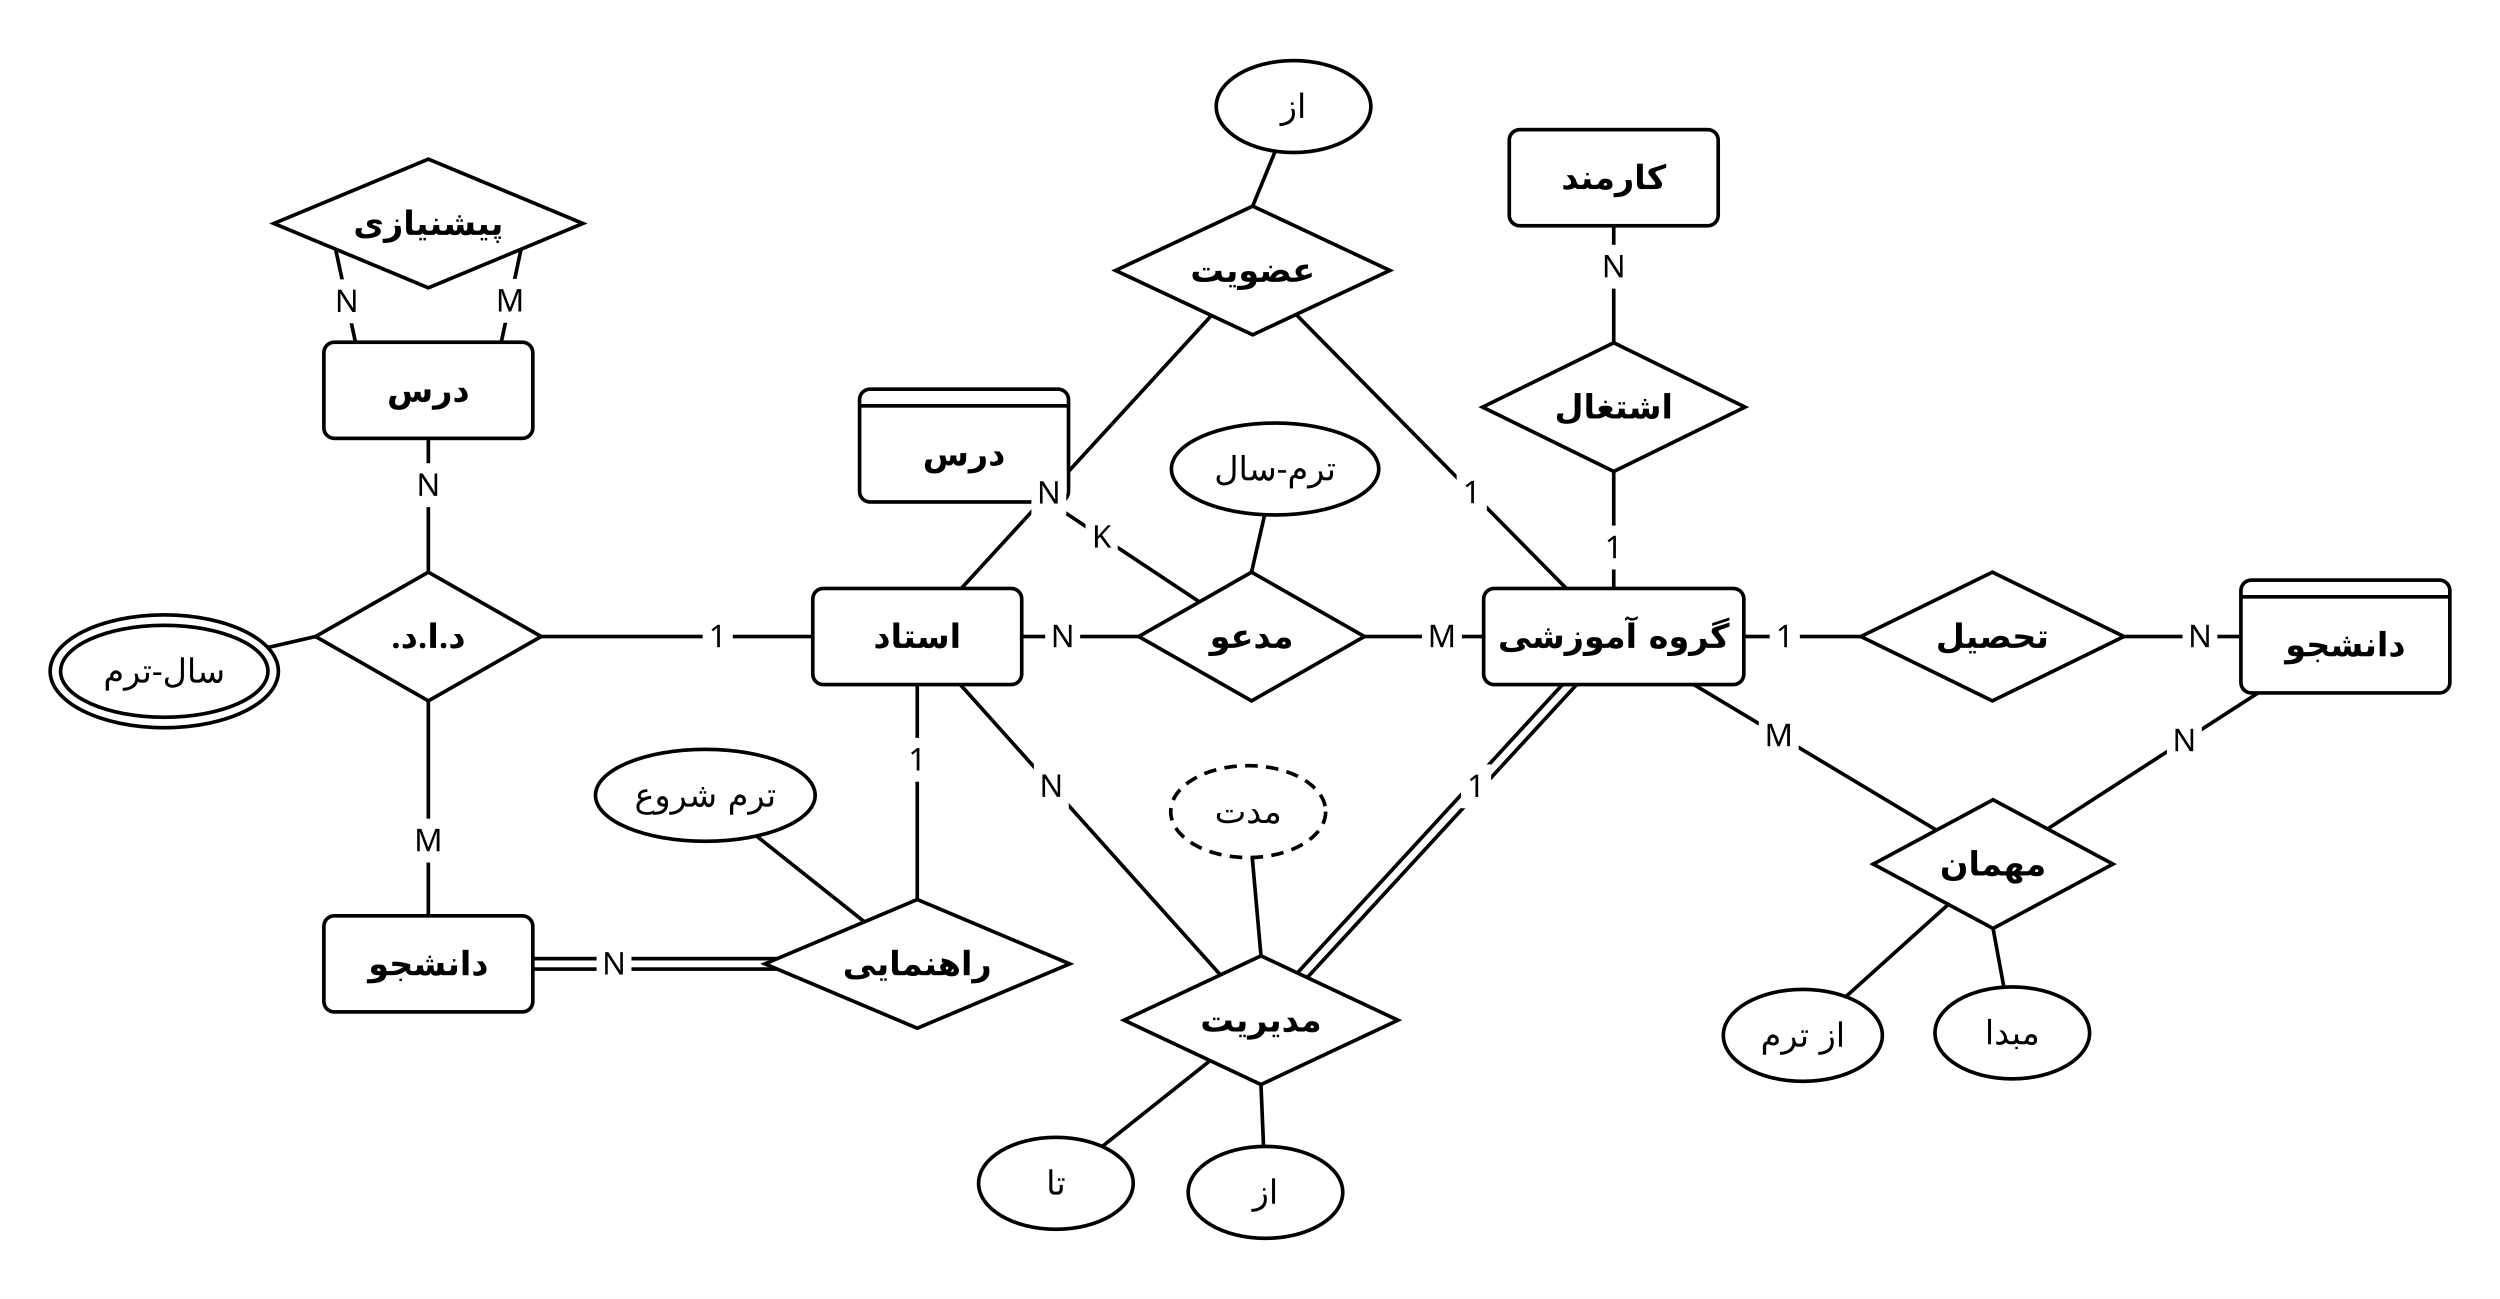
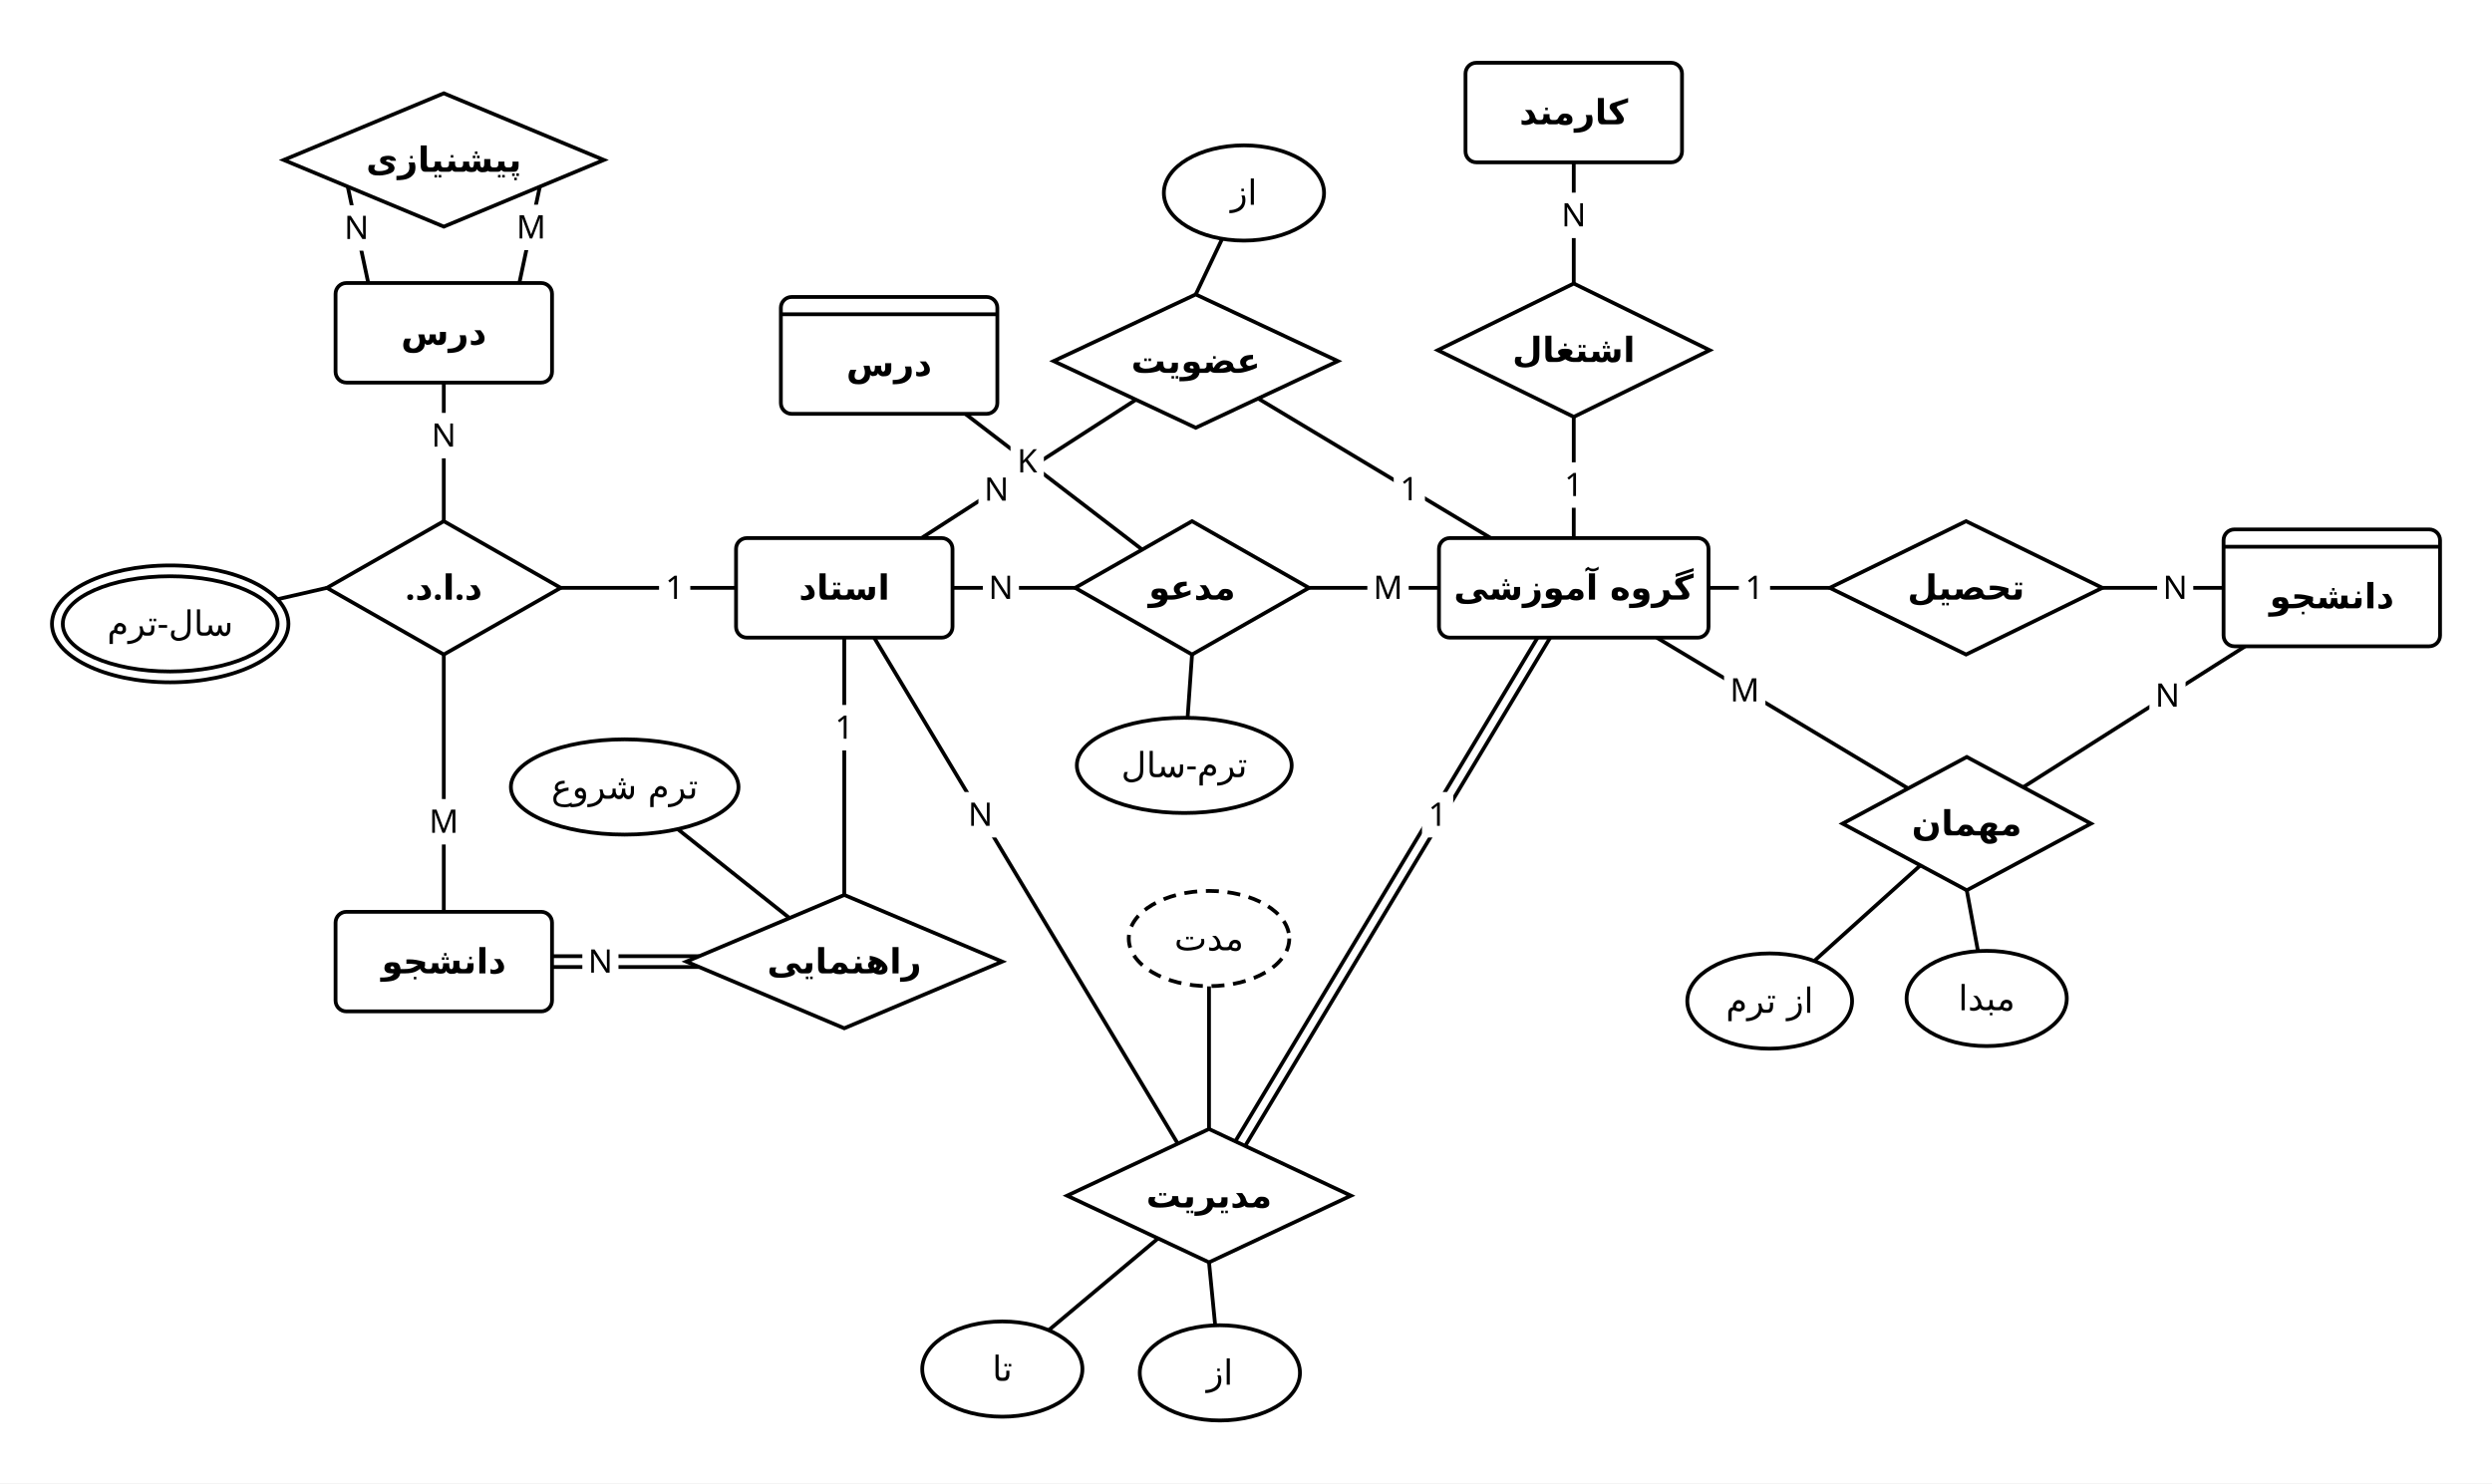
- <svg xmlns="http://www.w3.org/2000/svg" viewBox="-24 -29 1196.54 621.69" width="1196.54" height="621.69">
+ <svg xmlns="http://www.w3.org/2000/svg" viewBox="-24 -29 1151.17 685.29" width="1151.17" height="685.29">
  <style>
text { font-family: 'Vazirmatn', sans-serif; fill: #000000; }
.line { stroke: #000000; stroke-width: 1.75; fill: none; }
.shape { stroke: #000000; stroke-width: 1.75; fill: #ffffff; }
.outline { stroke: #000000; stroke-width: 1.75; fill: none; }
.dashed { stroke-dasharray: 6 4; }
.knockout { fill: #ffffff; stroke: none; }
</style>
-   <rect x="-24" y="-29" width="1196.54" height="621.69" fill="#ffffff" />
+   <rect x="-24" y="-29" width="1151.17" height="685.29" fill="#ffffff" />
  <g class="lines">
-     <line class="line" x1="127.01" y1="275.65" x2="104.14" y2="280.9" />
-     <line class="line" x1="389.71" y1="412.2" x2="338.06" y2="371.12" />
-     <line class="line" x1="579.52" y1="428.48" x2="575.35" y2="381.42" />
-     <line class="line" x1="579.52" y1="490.08" x2="580.75" y2="519.7" />
-     <line class="line" x1="555.17" y1="478.64" x2="503.52" y2="519.73" />
-     <line class="line" x1="575.56" y1="69.65" x2="586.34" y2="43.37" />
-     <line class="line" x1="575.01" y1="244.85" x2="581.28" y2="217.35" />
-     <line class="line" x1="929.91" y1="415.37" x2="935.09" y2="443.49" />
-     <line class="line" x1="908.48" y1="403.87" x2="859.43" y2="448.03" />
-     <line class="line" x1="181.01" y1="409.32" x2="181.01" y2="306.45" />
-     <line class="line" x1="181.01" y1="180.8" x2="181.01" y2="244.85" />
-     <line class="line" x1="365.01" y1="275.65" x2="235.01" y2="275.65" />
-     <line class="line" x1="146.12" y1="134.8" x2="136.65" y2="90.28" />
-     <line class="line" x1="215.91" y1="134.8" x2="225.38" y2="90.28" />
-     <line class="line" x1="231.01" y1="429.82" x2="347.98" y2="429.82" />
-     <line class="line" x1="231.01" y1="434.82" x2="347.98" y2="434.82" />
-     <line class="line" x1="415.01" y1="298.65" x2="415.01" y2="401.52" />
-     <line class="line" x1="435.61" y1="298.65" x2="560.1" y2="437.6" />
-     <line class="line" x1="730.61" y1="298.65" x2="601.66" y2="438.89" />
-     <line class="line" x1="723.82" y1="298.65" x2="596.92" y2="436.66" />
-     <line class="line" x1="436.08" y1="252.65" x2="555.82" y2="121.99" />
-     <line class="line" x1="725.68" y1="252.65" x2="596.32" y2="121.5" />
-     <line class="line" x1="465.01" y1="275.65" x2="521.01" y2="275.65" />
-     <line class="line" x1="686.1" y1="275.65" x2="629.01" y2="275.65" />
-     <line class="line" x1="478.06" y1="211.25" x2="550.06" y2="259.07" />
-     <line class="line" x1="810.62" y1="275.65" x2="866.62" y2="275.65" />
-     <line class="line" x1="1048.54" y1="275.65" x2="992.54" y2="275.65" />
-     <line class="line" x1="748.36" y1="252.65" x2="748.36" y2="196.65" />
-     <line class="line" x1="748.36" y1="79.05" x2="748.36" y2="135.05" />
-     <line class="line" x1="1056.74" y1="302.65" x2="955.95" y2="367.75" />
-     <line class="line" x1="786.7" y1="298.65" x2="902.82" y2="368.32" />
+     <line class="line" x1="127.01" y1="242.6" x2="104.14" y2="247.86" />
+     <line class="line" x1="340.71" y1="395.16" x2="289.06" y2="354.07" />
+     <line class="line" x1="534.5" y1="492.62" x2="534.5" y2="426.62" />
+     <line class="line" x1="534.5" y1="554.22" x2="537.35" y2="583.33" />
+     <line class="line" x1="510.97" y1="543.16" x2="460.41" y2="585.59" />
+     <line class="line" x1="528.37" y1="107.03" x2="540.58" y2="81.33" />
+     <line class="line" x1="526.66" y1="273.4" x2="524.61" y2="302.63" />
+     <line class="line" x1="884.54" y1="382.33" x2="889.72" y2="410.44" />
+     <line class="line" x1="863.11" y1="370.82" x2="814.06" y2="414.99" />
+     <line class="line" x1="181.01" y1="392.28" x2="181.01" y2="273.4" />
+     <line class="line" x1="181.01" y1="147.76" x2="181.01" y2="211.8" />
+     <line class="line" x1="316.01" y1="242.6" x2="235.01" y2="242.6" />
+     <line class="line" x1="146.12" y1="101.76" x2="136.65" y2="57.23" />
+     <line class="line" x1="215.91" y1="101.76" x2="225.38" y2="57.23" />
+     <line class="line" x1="231.01" y1="412.78" x2="298.98" y2="412.78" />
+     <line class="line" x1="231.01" y1="417.78" x2="298.98" y2="417.78" />
+     <line class="line" x1="366.01" y1="265.6" x2="366.01" y2="384.48" />
+     <line class="line" x1="379.81" y1="265.6" x2="520.08" y2="499.39" />
+     <line class="line" x1="692.11" y1="265.6" x2="551.19" y2="500.46" />
+     <line class="line" x1="686.28" y1="265.6" x2="546.64" y2="498.32" />
+     <line class="line" x1="401.65" y1="219.6" x2="500.73" y2="155.66" />
+     <line class="line" x1="664.66" y1="219.6" x2="557.18" y2="155.11" />
+     <line class="line" x1="416.01" y1="242.6" x2="472.66" y2="242.6" />
+     <line class="line" x1="640.73" y1="242.6" x2="580.66" y2="242.6" />
+     <line class="line" x1="421.9" y1="162.2" x2="503.63" y2="224.93" />
+     <line class="line" x1="765.25" y1="242.6" x2="821.25" y2="242.6" />
+     <line class="line" x1="1003.17" y1="242.6" x2="947.17" y2="242.6" />
+     <line class="line" x1="702.99" y1="219.6" x2="702.99" y2="163.6" />
+     <line class="line" x1="702.99" y1="46" x2="702.99" y2="102" />
+     <line class="line" x1="1013.17" y1="269.6" x2="910.58" y2="334.71" />
+     <line class="line" x1="741.32" y1="265.6" x2="857.45" y2="335.27" />
  </g>
  <g class="shapes">
    <g class="entity" data-id="entity:دانشجو">
-       <rect class="shape" x="131.01" y="409.32" width="100" height="46" rx="5" />
-       <text x="181.01" y="437.76" font-size="16" font-weight="bold" text-anchor="middle" direction="rtl">دانشجو</text>
+       <rect class="shape" x="131.01" y="392.28" width="100" height="46" rx="5" />
+       <text x="181.01" y="420.72" font-size="16" font-weight="bold" text-anchor="middle" direction="rtl">دانشجو</text>
    </g>
    <g class="entity" data-id="entity:استاد">
-       <rect class="shape" x="365.01" y="252.65" width="100" height="46" rx="5" />
-       <text x="415.01" y="281.09" font-size="16" font-weight="bold" text-anchor="middle" direction="rtl">استاد</text>
+       <rect class="shape" x="316.01" y="219.6" width="100" height="46" rx="5" />
+       <text x="366.01" y="248.04" font-size="16" font-weight="bold" text-anchor="middle" direction="rtl">استاد</text>
    </g>
    <g class="entity" data-id="entity:درس">
-       <rect class="shape" x="131.01" y="134.8" width="100" height="46" rx="5" />
-       <text x="181.01" y="163.24" font-size="16" font-weight="bold" text-anchor="middle" direction="rtl">درس</text>
+       <rect class="shape" x="131.01" y="101.76" width="100" height="46" rx="5" />
+       <text x="181.01" y="130.2" font-size="16" font-weight="bold" text-anchor="middle" direction="rtl">درس</text>
    </g>
    <g class="entity" data-id="entity:گروه آموزشی">
-       <rect class="shape" x="686.1" y="252.65" width="124.52" height="46" rx="5" />
-       <text x="748.36" y="281.09" font-size="16" font-weight="bold" text-anchor="middle" direction="rtl">گروه آموزشی</text>
+       <rect class="shape" x="640.73" y="219.6" width="124.52" height="46" rx="5" />
+       <text x="702.99" y="248.04" font-size="16" font-weight="bold" text-anchor="middle" direction="rtl">گروه آموزشی</text>
    </g>
    <g class="entity" data-id="entity:کارمند">
-       <rect class="shape" x="698.36" y="33.05" width="100" height="46" rx="5" />
-       <text x="748.36" y="61.49" font-size="16" font-weight="bold" text-anchor="middle" direction="rtl">کارمند</text>
+       <rect class="shape" x="652.99" y="0" width="100" height="46" rx="5" />
+       <text x="702.99" y="28.44" font-size="16" font-weight="bold" text-anchor="middle" direction="rtl">کارمند</text>
    </g>
    <g class="entity" data-id="copy:درس_۲">
-       <rect class="shape" x="387.41" y="157.25" width="100" height="54" rx="5" />
-       <line class="line" x1="387.41" y1="165.25" x2="487.41" y2="165.25" />
-       <text x="437.41" y="193.69" font-size="16" font-weight="bold" text-anchor="middle" direction="rtl">درس</text>
+       <rect class="shape" x="336.72" y="108.2" width="100" height="54" rx="5" />
+       <line class="line" x1="336.72" y1="116.2" x2="436.72" y2="116.2" />
+       <text x="386.72" y="144.64" font-size="16" font-weight="bold" text-anchor="middle" direction="rtl">درس</text>
    </g>
    <g class="entity" data-id="copy:دانشجو_۲">
-       <rect class="shape" x="1048.54" y="248.65" width="100" height="54" rx="5" />
-       <line class="line" x1="1048.54" y1="256.65" x2="1148.54" y2="256.65" />
-       <text x="1098.54" y="285.09" font-size="16" font-weight="bold" text-anchor="middle" direction="rtl">دانشجو</text>
+       <rect class="shape" x="1003.17" y="215.6" width="100" height="54" rx="5" />
+       <line class="line" x1="1003.17" y1="223.6" x2="1103.17" y2="223.6" />
+       <text x="1053.17" y="252.04" font-size="16" font-weight="bold" text-anchor="middle" direction="rtl">دانشجو</text>
    </g>
    <g class="relationship" data-id="rel:د.ا.د.(دانشجو,درس,استاد)">
-       <polygon class="shape" points="181.01,244.85 235.01,275.65 181.01,306.45 127.01,275.65" />
-       <text x="181.01" y="281.09" font-size="16" font-weight="bold" text-anchor="middle" direction="rtl">د.ا.د.</text>
+       <polygon class="shape" points="181.01,211.8 235.01,242.6 181.01,273.4 127.01,242.6" />
+       <text x="181.01" y="248.04" font-size="16" font-weight="bold" text-anchor="middle" direction="rtl">د.ا.د.</text>
    </g>
    <g class="attribute" data-id="attr:rel:د.ا.د.(دانشجو,درس,استاد)/سال-ترم">
-       <ellipse class="shape" cx="54.62" cy="292.29" rx="54.62" ry="27" />
-       <ellipse class="outline" cx="54.62" cy="292.29" rx="49.62" ry="22" />
-       <text x="54.62" y="297.73" font-size="16" text-anchor="middle" direction="rtl">سال-ترم</text>
+       <ellipse class="shape" cx="54.62" cy="259.24" rx="54.62" ry="27" />
+       <ellipse class="outline" cx="54.62" cy="259.24" rx="49.62" ry="22" />
+       <text x="54.62" y="264.68" font-size="16" text-anchor="middle" direction="rtl">سال-ترم</text>
    </g>
    <g class="relationship" data-id="rel:پیشنیازی(درس,درس)">
-       <polygon class="shape" points="181.01,47.16 254.96,77.96 181.01,108.76 107.07,77.96" />
-       <text x="181.01" y="83.4" font-size="16" font-weight="bold" text-anchor="middle" direction="rtl">پیشنیازی</text>
+       <polygon class="shape" points="181.01,14.11 254.96,44.91 181.01,75.71 107.07,44.91" />
+       <text x="181.01" y="50.35" font-size="16" font-weight="bold" text-anchor="middle" direction="rtl">پیشنیازی</text>
    </g>
    <g class="relationship" data-id="rel:راهنمایی(دانشجو,استاد)">
-       <polygon class="shape" points="415.01,401.52 487.96,432.32 415.01,463.12 342.06,432.32" />
-       <text x="415.01" y="437.76" font-size="16" font-weight="bold" text-anchor="middle" direction="rtl">راهنمایی</text>
+       <polygon class="shape" points="366.01,384.48 438.96,415.28 366.01,446.08 293.06,415.28" />
+       <text x="366.01" y="420.72" font-size="16" font-weight="bold" text-anchor="middle" direction="rtl">راهنمایی</text>
    </g>
    <g class="attribute" data-id="attr:rel:راهنمایی(دانشجو,استاد)/ترم شروع">
-       <ellipse class="shape" cx="313.58" cy="351.65" rx="52.57" ry="22" />
-       <text x="313.58" y="357.09" font-size="16" text-anchor="middle" direction="rtl">ترم شروع</text>
+       <ellipse class="shape" cx="264.58" cy="334.6" rx="52.57" ry="22" />
+       <text x="264.58" y="340.04" font-size="16" text-anchor="middle" direction="rtl">ترم شروع</text>
    </g>
    <g class="relationship" data-id="rel:مدیریت(استاد,گروه آموزشی)">
-       <polygon class="shape" points="579.52,428.48 645.07,459.28 579.52,490.08 513.96,459.28" />
-       <text x="579.52" y="464.72" font-size="16" font-weight="bold" text-anchor="middle" direction="rtl">مدیریت</text>
+       <polygon class="shape" points="534.5,492.62 600.05,523.42 534.5,554.22 468.94,523.42" />
+       <text x="534.5" y="528.86" font-size="16" font-weight="bold" text-anchor="middle" direction="rtl">مدیریت</text>
    </g>
    <g class="attribute" data-id="attr:rel:مدیریت(استاد,گروه آموزشی)/مدت">
-       <ellipse class="shape dashed" cx="573.41" cy="359.45" rx="37.07" ry="22" />
-       <text x="573.41" y="364.89" font-size="16" text-anchor="middle" direction="rtl">مدت</text>
+       <ellipse class="shape dashed" cx="534.5" cy="404.62" rx="37.07" ry="22" />
+       <text x="534.5" y="410.06" font-size="16" text-anchor="middle" direction="rtl">مدت</text>
    </g>
    <g class="attribute" data-id="attr:rel:مدیریت(استاد,گروه آموزشی)/از">
-       <ellipse class="shape" cx="581.67" cy="541.69" rx="37" ry="22" />
-       <text x="581.67" y="547.13" font-size="16" text-anchor="middle" direction="rtl">از</text>
+       <ellipse class="shape" cx="539.51" cy="605.29" rx="37" ry="22" />
+       <text x="539.51" y="610.73" font-size="16" text-anchor="middle" direction="rtl">از</text>
    </g>
    <g class="attribute" data-id="attr:rel:مدیریت(استاد,گروه آموزشی)/تا">
-       <ellipse class="shape" cx="481.37" cy="537.35" rx="37" ry="22" />
-       <text x="481.37" y="542.79" font-size="16" text-anchor="middle" direction="rtl">تا</text>
+       <ellipse class="shape" cx="439.02" cy="603.54" rx="37" ry="22" />
+       <text x="439.02" y="608.98" font-size="16" text-anchor="middle" direction="rtl">تا</text>
    </g>
    <g class="relationship" data-id="rel:عضویت(استاد,گروه آموزشی)">
-       <polygon class="shape" points="575.56,69.65 641.2,100.45 575.56,131.25 509.91,100.45" />
-       <text x="575.56" y="105.89" font-size="16" font-weight="bold" text-anchor="middle" direction="rtl">عضویت</text>
+       <polygon class="shape" points="528.37,107.03 594.02,137.83 528.37,168.63 462.72,137.83" />
+       <text x="528.37" y="143.27" font-size="16" font-weight="bold" text-anchor="middle" direction="rtl">عضویت</text>
    </g>
    <g class="attribute" data-id="attr:rel:عضویت(استاد,گروه آموزشی)/از">
-       <ellipse class="shape" cx="595.11" cy="22" rx="37" ry="22" />
-       <text x="595.11" y="27.44" font-size="16" text-anchor="middle" direction="rtl">از</text>
+       <ellipse class="shape" cx="550.64" cy="60.16" rx="37" ry="22" />
+       <text x="550.64" y="65.6" font-size="16" text-anchor="middle" direction="rtl">از</text>
    </g>
    <g class="relationship" data-id="rel:مدعو(استاد,گروه آموزشی,درس_۲)">
-       <polygon class="shape" points="575.01,244.85 629.01,275.65 575.01,306.45 521.01,275.65" />
-       <text x="575.01" y="281.09" font-size="16" font-weight="bold" text-anchor="middle" direction="rtl">مدعو</text>
+       <polygon class="shape" points="526.66,211.8 580.66,242.6 526.66,273.4 472.66,242.6" />
+       <text x="526.66" y="248.04" font-size="16" font-weight="bold" text-anchor="middle" direction="rtl">مدعو</text>
    </g>
    <g class="attribute" data-id="attr:rel:مدعو(استاد,گروه آموزشی,درس_۲)/ترم-سال">
-       <ellipse class="shape" cx="586.28" cy="195.47" rx="49.62" ry="22" />
-       <text x="586.28" y="200.91" font-size="16" text-anchor="middle" direction="rtl">ترم-سال</text>
+       <ellipse class="shape" cx="523.07" cy="324.62" rx="49.62" ry="22" />
+       <text x="523.07" y="330.06" font-size="16" text-anchor="middle" direction="rtl">ترم-سال</text>
    </g>
    <g class="relationship" data-id="rel:تحصیل(گروه آموزشی,دانشجو_۲)">
-       <polygon class="shape" points="929.58,244.85 992.54,275.65 929.58,306.45 866.62,275.65" />
-       <text x="929.58" y="281.09" font-size="16" font-weight="bold" text-anchor="middle" direction="rtl">تحصیل</text>
+       <polygon class="shape" points="884.21,211.8 947.17,242.6 884.21,273.4 821.25,242.6" />
+       <text x="884.21" y="248.04" font-size="16" font-weight="bold" text-anchor="middle" direction="rtl">تحصیل</text>
    </g>
    <g class="relationship" data-id="rel:اشتغال(گروه آموزشی,کارمند)">
-       <polygon class="shape" points="748.36,135.05 811.17,165.85 748.36,196.65 685.55,165.85" />
-       <text x="748.36" y="171.29" font-size="16" font-weight="bold" text-anchor="middle" direction="rtl">اشتغال</text>
+       <polygon class="shape" points="702.99,102 765.8,132.8 702.99,163.6 640.18,132.8" />
+       <text x="702.99" y="138.24" font-size="16" font-weight="bold" text-anchor="middle" direction="rtl">اشتغال</text>
    </g>
    <g class="relationship" data-id="rel:مهمان(دانشجو_۲,گروه آموزشی)">
-       <polygon class="shape" points="929.91,353.77 987.28,384.57 929.91,415.37 872.54,384.57" />
-       <text x="929.91" y="390.01" font-size="16" font-weight="bold" text-anchor="middle" direction="rtl">مهمان</text>
+       <polygon class="shape" points="884.54,320.73 941.91,351.53 884.54,382.33 827.17,351.53" />
+       <text x="884.54" y="356.97" font-size="16" font-weight="bold" text-anchor="middle" direction="rtl">مهمان</text>
    </g>
    <g class="attribute" data-id="attr:rel:مهمان(دانشجو_۲,گروه آموزشی)/مبدا">
-       <ellipse class="shape" cx="939.11" cy="465.36" rx="37" ry="22" />
-       <text x="939.11" y="470.8" font-size="16" text-anchor="middle" direction="rtl">مبدا</text>
+       <ellipse class="shape" cx="893.74" cy="432.31" rx="37" ry="22" />
+       <text x="893.74" y="437.75" font-size="16" text-anchor="middle" direction="rtl">مبدا</text>
    </g>
    <g class="attribute" data-id="attr:rel:مهمان(دانشجو_۲,گروه آموزشی)/از ترم">
-       <ellipse class="shape" cx="838.87" cy="466.54" rx="38.06" ry="22" />
-       <text x="838.87" y="471.98" font-size="16" text-anchor="middle" direction="rtl">از ترم</text>
+       <ellipse class="shape" cx="793.5" cy="433.5" rx="38.06" ry="22" />
+       <text x="793.5" y="438.94" font-size="16" text-anchor="middle" direction="rtl">از ترم</text>
    </g>
  </g>
  <g class="labels">
-     <rect class="knockout" x="171.47" y="362.82" width="19.1" height="21" />
-     <text x="181.01" y="378.42" font-size="15" text-anchor="middle">M</text>
-     <rect class="knockout" x="172.66" y="192.72" width="16.7" height="21" />
-     <text x="181.01" y="208.32" font-size="15" text-anchor="middle">N</text>
-     <rect class="knockout" x="312.3" y="265.15" width="14.43" height="21" />
-     <text x="319.51" y="280.75" font-size="15" text-anchor="middle">1</text>
-     <rect class="knockout" x="133.61" y="104.73" width="16.7" height="21" />
-     <text x="141.96" y="120.33" font-size="15" text-anchor="middle">N</text>
-     <rect class="knockout" x="210.58" y="104.49" width="19.1" height="21" />
-     <text x="220.12" y="120.09" font-size="15" text-anchor="middle">M</text>
-     <rect class="knockout" x="261.53" y="421.82" width="16.7" height="21" />
-     <text x="269.88" y="437.42" font-size="15" text-anchor="middle">N</text>
-     <rect class="knockout" x="407.79" y="324.15" width="14.43" height="21" />
-     <text x="415.01" y="339.75" font-size="15" text-anchor="middle">1</text>
-     <rect class="knockout" x="470.83" y="336.78" width="16.7" height="21" />
-     <text x="479.18" y="352.38" font-size="15" text-anchor="middle">N</text>
-     <rect class="knockout" x="675.23" y="336.84" width="14.43" height="21" />
-     <text x="682.44" y="352.44" font-size="15" text-anchor="middle">1</text>
-     <rect class="knockout" x="469.64" y="196.41" width="16.7" height="21" />
-     <text x="477.99" y="212.01" font-size="15" text-anchor="middle">N</text>
-     <rect class="knockout" x="673.19" y="196.25" width="14.43" height="21" />
-     <text x="680.4" y="211.85" font-size="15" text-anchor="middle">1</text>
-     <rect class="knockout" x="476.26" y="265.15" width="16.7" height="21" />
-     <text x="484.61" y="280.75" font-size="15" text-anchor="middle">N</text>
-     <rect class="knockout" x="656.57" y="265.15" width="19.1" height="21" />
-     <text x="666.12" y="280.75" font-size="15" text-anchor="middle">M</text>
-     <rect class="knockout" x="495.55" y="217.49" width="15.41" height="21" />
-     <text x="503.26" y="233.09" font-size="15" text-anchor="middle">K</text>
-     <rect class="knockout" x="823" y="265.15" width="14.43" height="21" />
-     <text x="830.22" y="280.75" font-size="15" text-anchor="middle">1</text>
-     <rect class="knockout" x="1020.59" y="265.15" width="16.7" height="21" />
-     <text x="1028.94" y="280.75" font-size="15" text-anchor="middle">N</text>
-     <rect class="knockout" x="741.15" y="222.55" width="14.43" height="21" />
-     <text x="748.36" y="238.15" font-size="15" text-anchor="middle">1</text>
-     <rect class="knockout" x="740.01" y="88.15" width="16.7" height="21" />
-     <text x="748.36" y="103.75" font-size="15" text-anchor="middle">N</text>
-     <rect class="knockout" x="1013.11" y="314.93" width="16.7" height="21" />
-     <text x="1021.46" y="330.53" font-size="15" text-anchor="middle">N</text>
-     <rect class="knockout" x="817.79" y="312.53" width="19.1" height="21" />
-     <text x="827.34" y="328.13" font-size="15" text-anchor="middle">M</text>
+     <rect class="knockout" x="171.47" y="340.17" width="19.1" height="21" />
+     <text x="181.01" y="355.77" font-size="15" text-anchor="middle">M</text>
+     <rect class="knockout" x="172.66" y="161.76" width="16.7" height="21" />
+     <text x="181.01" y="177.36" font-size="15" text-anchor="middle">N</text>
+     <rect class="knockout" x="280.45" y="232.1" width="14.43" height="21" />
+     <text x="287.66" y="247.7" font-size="15" text-anchor="middle">1</text>
+     <rect class="knockout" x="132.36" y="65.82" width="16.7" height="21" />
+     <text x="140.71" y="81.42" font-size="15" text-anchor="middle">N</text>
+     <rect class="knockout" x="211.82" y="65.57" width="19.1" height="21" />
+     <text x="221.37" y="81.17" font-size="15" text-anchor="middle">M</text>
+     <rect class="knockout" x="245.01" y="404.78" width="16.7" height="21" />
+     <text x="253.36" y="420.38" font-size="15" text-anchor="middle">N</text>
+     <rect class="knockout" x="358.79" y="296.71" width="14.43" height="21" />
+     <text x="366.01" y="312.31" font-size="15" text-anchor="middle">1</text>
+     <rect class="knockout" x="420.55" y="336.93" width="16.7" height="21" />
+     <text x="428.9" y="352.53" font-size="15" text-anchor="middle">N</text>
+     <rect class="knockout" x="632.88" y="336.93" width="14.43" height="21" />
+     <text x="640.09" y="352.53" font-size="15" text-anchor="middle">1</text>
+     <rect class="knockout" x="427.98" y="186.72" width="16.7" height="21" />
+     <text x="436.33" y="202.32" font-size="15" text-anchor="middle">N</text>
+     <rect class="knockout" x="619.82" y="186.53" width="14.43" height="21" />
+     <text x="627.04" y="202.13" font-size="15" text-anchor="middle">1</text>
+     <rect class="knockout" x="430.01" y="232.1" width="16.7" height="21" />
+     <text x="438.36" y="247.7" font-size="15" text-anchor="middle">N</text>
+     <rect class="knockout" x="607.64" y="232.1" width="19.1" height="21" />
+     <text x="617.19" y="247.7" font-size="15" text-anchor="middle">M</text>
+     <rect class="knockout" x="442.8" y="173.66" width="15.41" height="21" />
+     <text x="450.51" y="189.26" font-size="15" text-anchor="middle">K</text>
+     <rect class="knockout" x="779.25" y="232.1" width="14.43" height="21" />
+     <text x="786.46" y="247.7" font-size="15" text-anchor="middle">1</text>
+     <rect class="knockout" x="972.47" y="232.1" width="16.7" height="21" />
+     <text x="980.82" y="247.7" font-size="15" text-anchor="middle">N</text>
+     <rect class="knockout" x="695.78" y="184.6" width="14.43" height="21" />
+     <text x="702.99" y="200.2" font-size="15" text-anchor="middle">1</text>
+     <rect class="knockout" x="694.64" y="60" width="16.7" height="21" />
+     <text x="702.99" y="75.6" font-size="15" text-anchor="middle">N</text>
+     <rect class="knockout" x="968.91" y="281.89" width="16.7" height="21" />
+     <text x="977.26" y="297.49" font-size="15" text-anchor="middle">N</text>
+     <rect class="knockout" x="772.42" y="279.49" width="19.1" height="21" />
+     <text x="781.97" y="295.09" font-size="15" text-anchor="middle">M</text>
  </g>
</svg>
